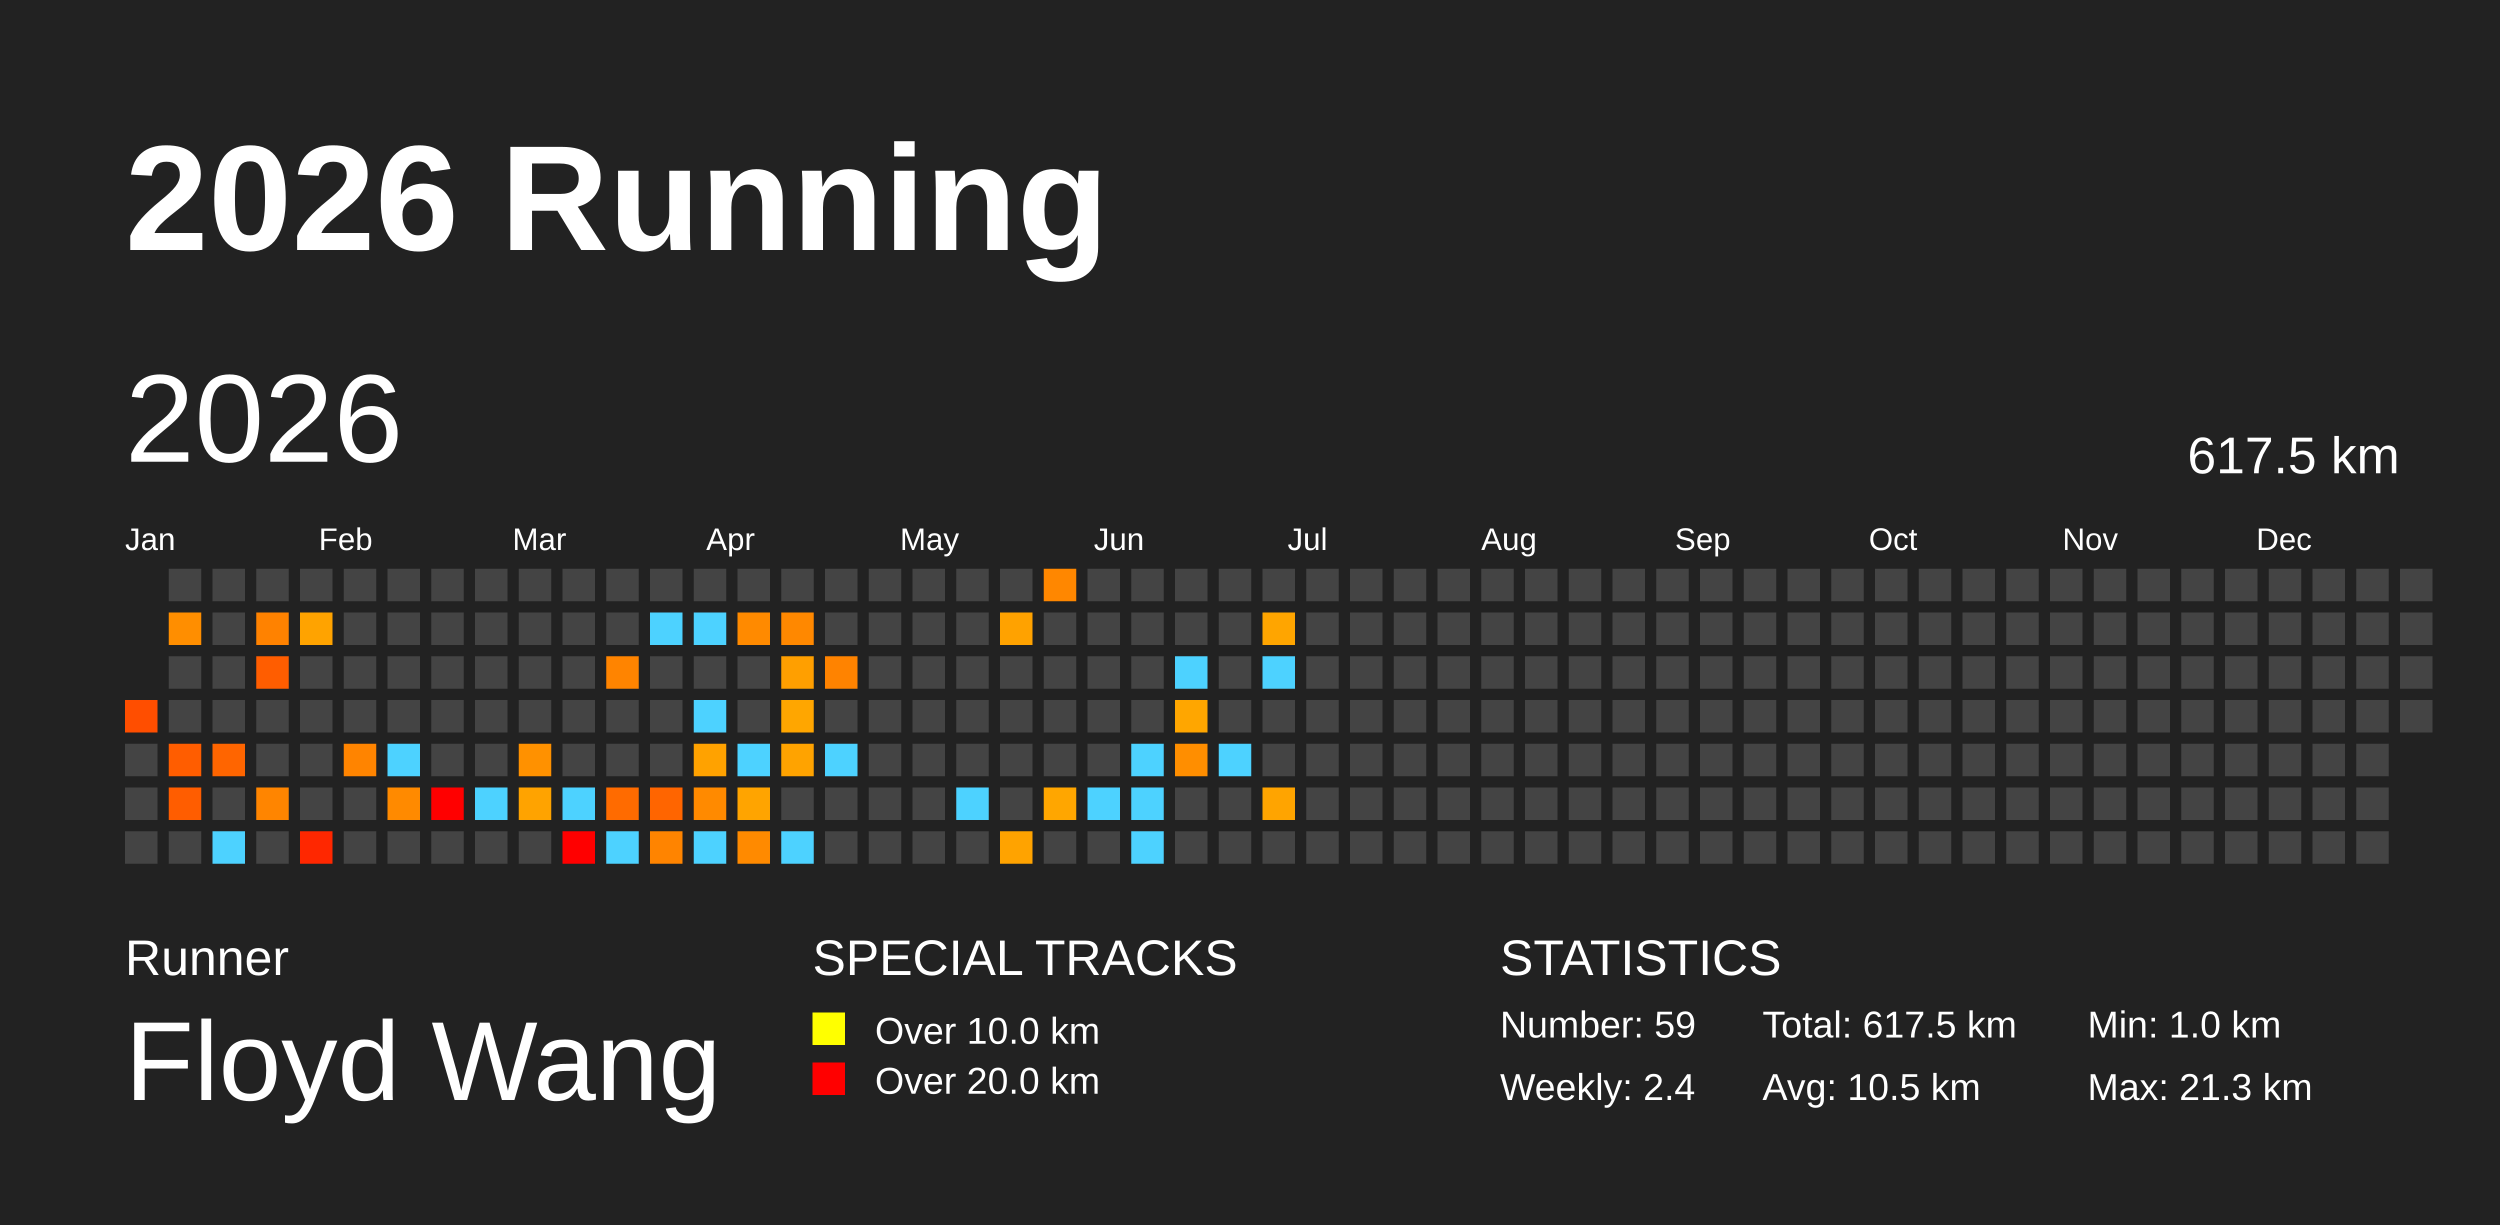
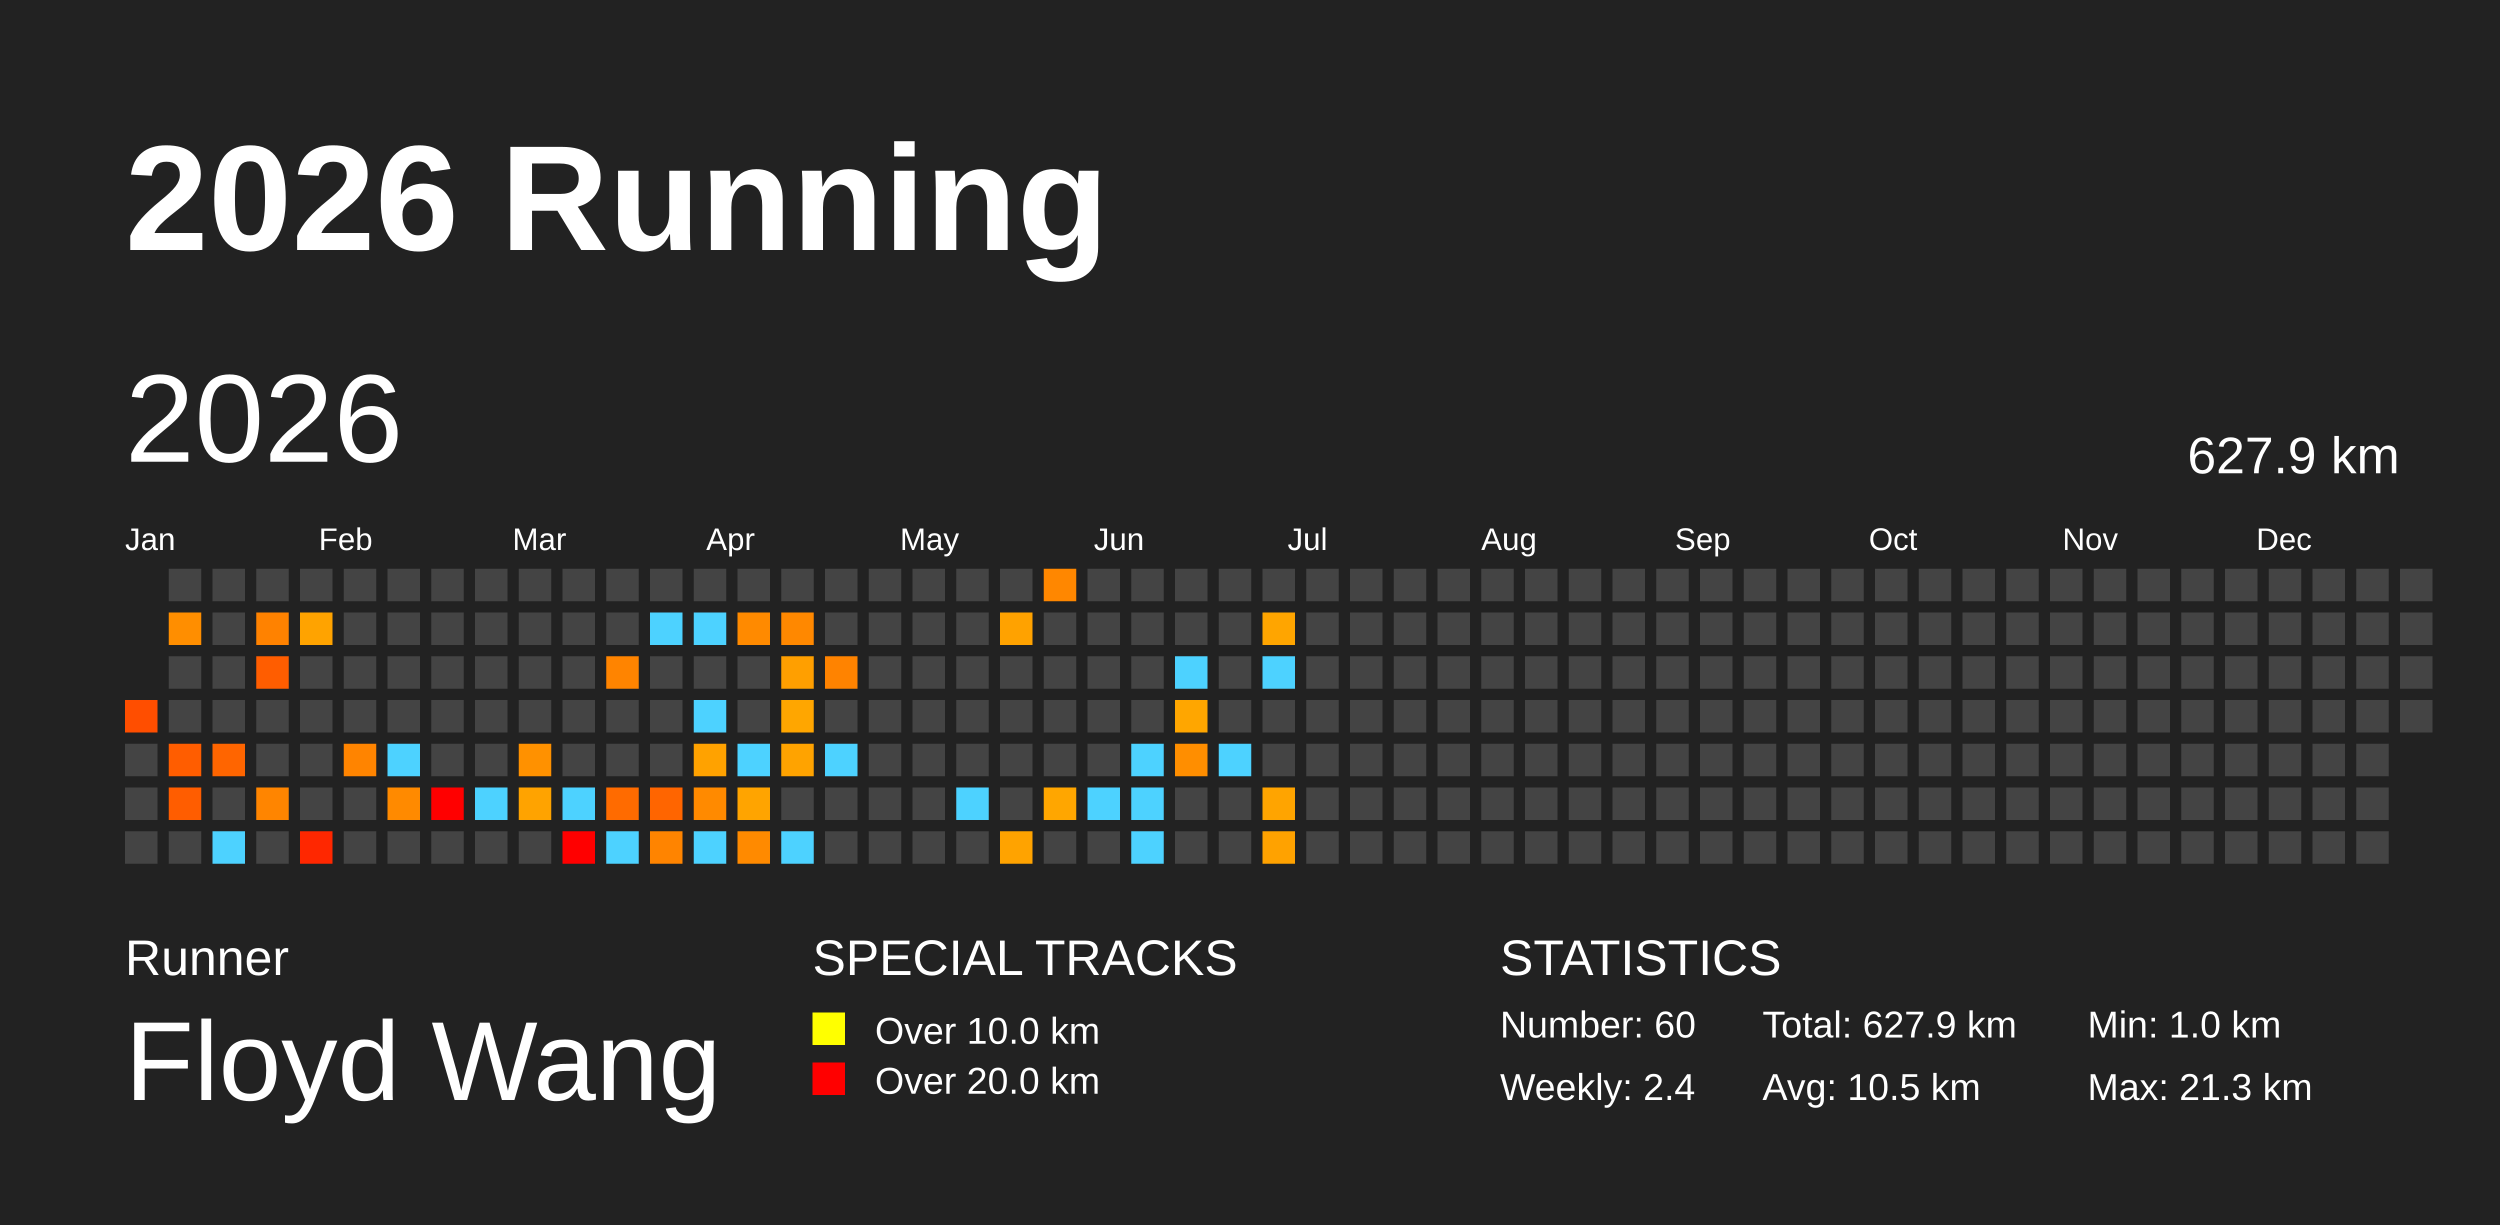
<svg xmlns="http://www.w3.org/2000/svg" baseProfile="full" height="98mm" version="1.1" viewBox="0,0,200,98" width="200mm">
  <defs />
  <rect fill="#222222" height="98" width="200" x="0" y="0" />
  <text fill="#FFFFFF" style="font-size:12px; font-family:Arial; font-weight:bold;" x="10" y="20">2026 Running</text>
  <text fill="#FFFFFF" style="font-size:4px; font-family:Arial" x="10" y="78">Runner</text>
  <text fill="#FFFFFF" style="font-size:9px; font-family:Arial" x="10" y="88">Floyd Wang</text>
  <text fill="#FFFFFF" style="font-size:4px; font-family:Arial" x="65" y="78">SPECIAL TRACKS</text>
  <rect fill="yellow" height="2.6" width="2.6" x="65" y="81" />
  <text fill="#FFFFFF" style="font-size:3px; font-family:Arial" x="70" y="83.5">Over 10.0 km</text>
  <rect fill="red" height="2.6" width="2.6" x="65" y="85" />
  <text fill="#FFFFFF" style="font-size:3px; font-family:Arial" x="70" y="87.5">Over 20.0 km</text>
  <text fill="#FFFFFF" style="font-size:4px; font-family:Arial" x="120" y="78">STATISTICS</text>
-   <text fill="#FFFFFF" style="font-size:3px; font-family:Arial" x="120" y="83">Number: 59</text>
+   <text fill="#FFFFFF" style="font-size:3px; font-family:Arial" x="120" y="83">Number: 60</text>
  <text fill="#FFFFFF" style="font-size:3px; font-family:Arial" x="120" y="88">Weekly: 2.4</text>
-   <text fill="#FFFFFF" style="font-size:3px; font-family:Arial" x="141" y="83">Total: 617.5 km</text>
+   <text fill="#FFFFFF" style="font-size:3px; font-family:Arial" x="141" y="83">Total: 627.9 km</text>
  <text fill="#FFFFFF" style="font-size:3px; font-family:Arial" x="141" y="88">Avg: 10.5 km</text>
  <text fill="#FFFFFF" style="font-size:3px; font-family:Arial" x="167" y="83">Min: 1.0 km</text>
  <text fill="#FFFFFF" style="font-size:3px; font-family:Arial" x="167" y="88">Max: 21.3 km</text>
  <text dominant-baseline="hanging" fill="#FFFFFF" style="font-size:10.0px; font-family:Arial;" x="10" y="30">2026</text>
-   <text dominant-baseline="hanging" fill="#FFFFFF" style="font-size:4.125px; font-family:Arial;" x="175" y="35">617.5 km</text>
+   <text dominant-baseline="hanging" fill="#FFFFFF" style="font-size:4.125px; font-family:Arial;" x="175" y="35">627.9 km</text>
  <text fill="#FFFFFF" style="font-size:2.5px; font-family:Arial" x="10.0" y="44">Jan</text>
  <text fill="#FFFFFF" style="font-size:2.5px; font-family:Arial" x="25.5" y="44">Feb</text>
  <text fill="#FFFFFF" style="font-size:2.5px; font-family:Arial" x="41.0" y="44">Mar</text>
  <text fill="#FFFFFF" style="font-size:2.5px; font-family:Arial" x="56.5" y="44">Apr</text>
  <text fill="#FFFFFF" style="font-size:2.5px; font-family:Arial" x="72.0" y="44">May</text>
  <text fill="#FFFFFF" style="font-size:2.5px; font-family:Arial" x="87.5" y="44">Jun</text>
  <text fill="#FFFFFF" style="font-size:2.5px; font-family:Arial" x="103.0" y="44">Jul</text>
  <text fill="#FFFFFF" style="font-size:2.5px; font-family:Arial" x="118.5" y="44">Aug</text>
  <text fill="#FFFFFF" style="font-size:2.5px; font-family:Arial" x="134.0" y="44">Sep</text>
  <text fill="#FFFFFF" style="font-size:2.5px; font-family:Arial" x="149.5" y="44">Oct</text>
  <text fill="#FFFFFF" style="font-size:2.5px; font-family:Arial" x="165.0" y="44">Nov</text>
  <text fill="#FFFFFF" style="font-size:2.5px; font-family:Arial" x="180.5" y="44">Dec</text>
  <rect fill="#ff4e00" height="2.6" width="2.6" x="10.0" y="56.0" />
  <rect fill="#444444" height="2.6" width="2.6" x="10.0" y="59.5" />
  <rect fill="#444444" height="2.6" width="2.6" x="10.0" y="63.0" />
  <rect fill="#444444" height="2.6" width="2.6" x="10.0" y="66.5" />
  <rect fill="#444444" height="2.6" width="2.6" x="13.5" y="45.5" />
  <rect fill="#ff8e00" height="2.6" width="2.6" x="13.5" y="49.0" />
  <rect fill="#444444" height="2.6" width="2.6" x="13.5" y="52.5" />
  <rect fill="#444444" height="2.6" width="2.6" x="13.5" y="56.0" />
  <rect fill="#ff5d00" height="2.6" width="2.6" x="13.5" y="59.5" />
  <rect fill="#ff5d00" height="2.6" width="2.6" x="13.5" y="63.0" />
  <rect fill="#444444" height="2.6" width="2.6" x="13.5" y="66.5" />
  <rect fill="#444444" height="2.6" width="2.6" x="17.0" y="45.5" />
  <rect fill="#444444" height="2.6" width="2.6" x="17.0" y="49.0" />
  <rect fill="#444444" height="2.6" width="2.6" x="17.0" y="52.5" />
  <rect fill="#444444" height="2.6" width="2.6" x="17.0" y="56.0" />
  <rect fill="#ff6500" height="2.6" width="2.6" x="17.0" y="59.5" />
  <rect fill="#444444" height="2.6" width="2.6" x="17.0" y="63.0" />
  <rect fill="#4dd2ff" height="2.6" width="2.6" x="17.0" y="66.5" />
  <rect fill="#444444" height="2.6" width="2.6" x="20.5" y="45.5" />
  <rect fill="#ff8200" height="2.6" width="2.6" x="20.5" y="49.0" />
  <rect fill="#ff5d00" height="2.6" width="2.6" x="20.5" y="52.5" />
  <rect fill="#444444" height="2.6" width="2.6" x="20.5" y="56.0" />
  <rect fill="#444444" height="2.6" width="2.6" x="20.5" y="59.5" />
  <rect fill="#ff8500" height="2.6" width="2.6" x="20.5" y="63.0" />
  <rect fill="#444444" height="2.6" width="2.6" x="20.5" y="66.5" />
  <rect fill="#444444" height="2.6" width="2.6" x="24.0" y="45.5" />
  <rect fill="#ffa300" height="2.6" width="2.6" x="24.0" y="49.0" />
  <rect fill="#444444" height="2.6" width="2.6" x="24.0" y="52.5" />
  <rect fill="#444444" height="2.6" width="2.6" x="24.0" y="56.0" />
  <rect fill="#444444" height="2.6" width="2.6" x="24.0" y="59.5" />
  <rect fill="#444444" height="2.6" width="2.6" x="24.0" y="63.0" />
  <rect fill="#ff2700" height="2.6" width="2.6" x="24.0" y="66.5" />
  <rect fill="#444444" height="2.6" width="2.6" x="27.5" y="45.5" />
  <rect fill="#444444" height="2.6" width="2.6" x="27.5" y="49.0" />
  <rect fill="#444444" height="2.6" width="2.6" x="27.5" y="52.5" />
  <rect fill="#444444" height="2.6" width="2.6" x="27.5" y="56.0" />
  <rect fill="#ff8400" height="2.6" width="2.6" x="27.5" y="59.5" />
  <rect fill="#444444" height="2.6" width="2.6" x="27.5" y="63.0" />
  <rect fill="#444444" height="2.6" width="2.6" x="27.5" y="66.5" />
  <rect fill="#444444" height="2.6" width="2.6" x="31.0" y="45.5" />
  <rect fill="#444444" height="2.6" width="2.6" x="31.0" y="49.0" />
  <rect fill="#444444" height="2.6" width="2.6" x="31.0" y="52.5" />
  <rect fill="#444444" height="2.6" width="2.6" x="31.0" y="56.0" />
  <rect fill="#4dd2ff" height="2.6" width="2.6" x="31.0" y="59.5" />
  <rect fill="#ff8a00" height="2.6" width="2.6" x="31.0" y="63.0" />
  <rect fill="#444444" height="2.6" width="2.6" x="31.0" y="66.5" />
  <rect fill="#444444" height="2.6" width="2.6" x="34.5" y="45.5" />
  <rect fill="#444444" height="2.6" width="2.6" x="34.5" y="49.0" />
  <rect fill="#444444" height="2.6" width="2.6" x="34.5" y="52.5" />
  <rect fill="#444444" height="2.6" width="2.6" x="34.5" y="56.0" />
  <rect fill="#444444" height="2.6" width="2.6" x="34.5" y="59.5" />
  <rect fill="red" height="2.6" width="2.6" x="34.5" y="63.0" />
  <rect fill="#444444" height="2.6" width="2.6" x="34.5" y="66.5" />
  <rect fill="#444444" height="2.6" width="2.6" x="38.0" y="45.5" />
  <rect fill="#444444" height="2.6" width="2.6" x="38.0" y="49.0" />
  <rect fill="#444444" height="2.6" width="2.6" x="38.0" y="52.5" />
  <rect fill="#444444" height="2.6" width="2.6" x="38.0" y="56.0" />
  <rect fill="#444444" height="2.6" width="2.6" x="38.0" y="59.5" />
  <rect fill="#4dd2ff" height="2.6" width="2.6" x="38.0" y="63.0" />
  <rect fill="#444444" height="2.6" width="2.6" x="38.0" y="66.5" />
  <rect fill="#444444" height="2.6" width="2.6" x="41.5" y="45.5" />
  <rect fill="#444444" height="2.6" width="2.6" x="41.5" y="49.0" />
  <rect fill="#444444" height="2.6" width="2.6" x="41.5" y="52.5" />
  <rect fill="#444444" height="2.6" width="2.6" x="41.5" y="56.0" />
  <rect fill="#ff9100" height="2.6" width="2.6" x="41.5" y="59.5" />
  <rect fill="#ffa300" height="2.6" width="2.6" x="41.5" y="63.0" />
  <rect fill="#444444" height="2.6" width="2.6" x="41.5" y="66.5" />
  <rect fill="#444444" height="2.6" width="2.6" x="45.0" y="45.5" />
  <rect fill="#444444" height="2.6" width="2.6" x="45.0" y="49.0" />
  <rect fill="#444444" height="2.6" width="2.6" x="45.0" y="52.5" />
  <rect fill="#444444" height="2.6" width="2.6" x="45.0" y="56.0" />
  <rect fill="#444444" height="2.6" width="2.6" x="45.0" y="59.5" />
  <rect fill="#4dd2ff" height="2.6" width="2.6" x="45.0" y="63.0" />
  <rect fill="red" height="2.6" width="2.6" x="45.0" y="66.5" />
  <rect fill="#444444" height="2.6" width="2.6" x="48.5" y="45.5" />
  <rect fill="#444444" height="2.6" width="2.6" x="48.5" y="49.0" />
  <rect fill="#ff8400" height="2.6" width="2.6" x="48.5" y="52.5" />
  <rect fill="#444444" height="2.6" width="2.6" x="48.5" y="56.0" />
  <rect fill="#444444" height="2.6" width="2.6" x="48.5" y="59.5" />
  <rect fill="#ff6b00" height="2.6" width="2.6" x="48.5" y="63.0" />
  <rect fill="#4dd2ff" height="2.6" width="2.6" x="48.5" y="66.5" />
  <rect fill="#444444" height="2.6" width="2.6" x="52.0" y="45.5" />
  <rect fill="#4dd2ff" height="2.6" width="2.6" x="52.0" y="49.0" />
  <rect fill="#444444" height="2.6" width="2.6" x="52.0" y="52.5" />
  <rect fill="#444444" height="2.6" width="2.6" x="52.0" y="56.0" />
  <rect fill="#444444" height="2.6" width="2.6" x="52.0" y="59.5" />
  <rect fill="#ff6500" height="2.6" width="2.6" x="52.0" y="63.0" />
  <rect fill="#ff8400" height="2.6" width="2.6" x="52.0" y="66.5" />
  <rect fill="#444444" height="2.6" width="2.6" x="55.5" y="45.5" />
  <rect fill="#4dd2ff" height="2.6" width="2.6" x="55.5" y="49.0" />
  <rect fill="#444444" height="2.6" width="2.6" x="55.5" y="52.5" />
  <rect fill="#4dd2ff" height="2.6" width="2.6" x="55.5" y="56.0" />
  <rect fill="#ffa200" height="2.6" width="2.6" x="55.5" y="59.5" />
  <rect fill="#ff8a00" height="2.6" width="2.6" x="55.5" y="63.0" />
  <rect fill="#4dd2ff" height="2.6" width="2.6" x="55.5" y="66.5" />
  <rect fill="#444444" height="2.6" width="2.6" x="59.0" y="45.5" />
  <rect fill="#ff8a00" height="2.6" width="2.6" x="59.0" y="49.0" />
  <rect fill="#444444" height="2.6" width="2.6" x="59.0" y="52.5" />
  <rect fill="#444444" height="2.6" width="2.6" x="59.0" y="56.0" />
  <rect fill="#4dd2ff" height="2.6" width="2.6" x="59.0" y="59.5" />
  <rect fill="#ffa400" height="2.6" width="2.6" x="59.0" y="63.0" />
  <rect fill="#ff8a00" height="2.6" width="2.6" x="59.0" y="66.5" />
  <rect fill="#444444" height="2.6" width="2.6" x="62.5" y="45.5" />
  <rect fill="#ff8800" height="2.6" width="2.6" x="62.5" y="49.0" />
  <rect fill="#ff9f00" height="2.6" width="2.6" x="62.5" y="52.5" />
  <rect fill="#ffa600" height="2.6" width="2.6" x="62.5" y="56.0" />
  <rect fill="#ffa300" height="2.6" width="2.6" x="62.5" y="59.5" />
  <rect fill="#444444" height="2.6" width="2.6" x="62.5" y="63.0" />
  <rect fill="#4dd2ff" height="2.6" width="2.6" x="62.5" y="66.5" />
  <rect fill="#444444" height="2.6" width="2.6" x="66.0" y="45.5" />
  <rect fill="#444444" height="2.6" width="2.6" x="66.0" y="49.0" />
  <rect fill="#ff8300" height="2.6" width="2.6" x="66.0" y="52.5" />
  <rect fill="#444444" height="2.6" width="2.6" x="66.0" y="56.0" />
  <rect fill="#4dd2ff" height="2.6" width="2.6" x="66.0" y="59.5" />
  <rect fill="#444444" height="2.6" width="2.6" x="66.0" y="63.0" />
  <rect fill="#444444" height="2.6" width="2.6" x="66.0" y="66.5" />
  <rect fill="#444444" height="2.6" width="2.6" x="69.5" y="45.5" />
  <rect fill="#444444" height="2.6" width="2.6" x="69.5" y="49.0" />
  <rect fill="#444444" height="2.6" width="2.6" x="69.5" y="52.5" />
  <rect fill="#444444" height="2.6" width="2.6" x="69.5" y="56.0" />
  <rect fill="#444444" height="2.6" width="2.6" x="69.5" y="59.5" />
  <rect fill="#444444" height="2.6" width="2.6" x="69.5" y="63.0" />
  <rect fill="#444444" height="2.6" width="2.6" x="69.5" y="66.5" />
  <rect fill="#444444" height="2.6" width="2.6" x="73.0" y="45.5" />
  <rect fill="#444444" height="2.6" width="2.6" x="73.0" y="49.0" />
  <rect fill="#444444" height="2.6" width="2.6" x="73.0" y="52.5" />
  <rect fill="#444444" height="2.6" width="2.6" x="73.0" y="56.0" />
  <rect fill="#444444" height="2.6" width="2.6" x="73.0" y="59.5" />
  <rect fill="#444444" height="2.6" width="2.6" x="73.0" y="63.0" />
  <rect fill="#444444" height="2.6" width="2.6" x="73.0" y="66.5" />
  <rect fill="#444444" height="2.6" width="2.6" x="76.5" y="45.5" />
  <rect fill="#444444" height="2.6" width="2.6" x="76.5" y="49.0" />
  <rect fill="#444444" height="2.6" width="2.6" x="76.5" y="52.5" />
  <rect fill="#444444" height="2.6" width="2.6" x="76.5" y="56.0" />
  <rect fill="#444444" height="2.6" width="2.6" x="76.5" y="59.5" />
  <rect fill="#4dd2ff" height="2.6" width="2.6" x="76.5" y="63.0" />
  <rect fill="#444444" height="2.6" width="2.6" x="76.5" y="66.5" />
  <rect fill="#444444" height="2.6" width="2.6" x="80.0" y="45.5" />
  <rect fill="#ffa200" height="2.6" width="2.6" x="80.0" y="49.0" />
  <rect fill="#444444" height="2.6" width="2.6" x="80.0" y="52.5" />
  <rect fill="#444444" height="2.6" width="2.6" x="80.0" y="56.0" />
  <rect fill="#444444" height="2.6" width="2.6" x="80.0" y="59.5" />
  <rect fill="#444444" height="2.6" width="2.6" x="80.0" y="63.0" />
  <rect fill="#ffa300" height="2.6" width="2.6" x="80.0" y="66.5" />
  <rect fill="#ff8700" height="2.6" width="2.6" x="83.5" y="45.5" />
  <rect fill="#444444" height="2.6" width="2.6" x="83.5" y="49.0" />
  <rect fill="#444444" height="2.6" width="2.6" x="83.5" y="52.5" />
  <rect fill="#444444" height="2.6" width="2.6" x="83.5" y="56.0" />
  <rect fill="#444444" height="2.6" width="2.6" x="83.5" y="59.5" />
  <rect fill="#ffa600" height="2.6" width="2.6" x="83.5" y="63.0" />
  <rect fill="#444444" height="2.6" width="2.6" x="83.5" y="66.5" />
  <rect fill="#444444" height="2.6" width="2.6" x="87.0" y="45.5" />
  <rect fill="#444444" height="2.6" width="2.6" x="87.0" y="49.0" />
  <rect fill="#444444" height="2.6" width="2.6" x="87.0" y="52.5" />
  <rect fill="#444444" height="2.6" width="2.6" x="87.0" y="56.0" />
  <rect fill="#444444" height="2.6" width="2.6" x="87.0" y="59.5" />
  <rect fill="#4dd2ff" height="2.6" width="2.6" x="87.0" y="63.0" />
  <rect fill="#444444" height="2.6" width="2.6" x="87.0" y="66.5" />
  <rect fill="#444444" height="2.6" width="2.6" x="90.5" y="45.5" />
  <rect fill="#444444" height="2.6" width="2.6" x="90.5" y="49.0" />
  <rect fill="#444444" height="2.6" width="2.6" x="90.5" y="52.5" />
  <rect fill="#444444" height="2.6" width="2.6" x="90.5" y="56.0" />
  <rect fill="#4dd2ff" height="2.6" width="2.6" x="90.5" y="59.5" />
  <rect fill="#4dd2ff" height="2.6" width="2.6" x="90.5" y="63.0" />
  <rect fill="#4dd2ff" height="2.6" width="2.6" x="90.5" y="66.5" />
  <rect fill="#444444" height="2.6" width="2.6" x="94.0" y="45.5" />
  <rect fill="#444444" height="2.6" width="2.6" x="94.0" y="49.0" />
  <rect fill="#4dd2ff" height="2.6" width="2.6" x="94.0" y="52.5" />
  <rect fill="#ffa600" height="2.6" width="2.6" x="94.0" y="56.0" />
  <rect fill="#ff8e00" height="2.6" width="2.6" x="94.0" y="59.5" />
  <rect fill="#444444" height="2.6" width="2.6" x="94.0" y="63.0" />
  <rect fill="#444444" height="2.6" width="2.6" x="94.0" y="66.5" />
  <rect fill="#444444" height="2.6" width="2.6" x="97.5" y="45.5" />
  <rect fill="#444444" height="2.6" width="2.6" x="97.5" y="49.0" />
  <rect fill="#444444" height="2.6" width="2.6" x="97.5" y="52.5" />
  <rect fill="#444444" height="2.6" width="2.6" x="97.5" y="56.0" />
  <rect fill="#4dd2ff" height="2.6" width="2.6" x="97.5" y="59.5" />
  <rect fill="#444444" height="2.6" width="2.6" x="97.5" y="63.0" />
  <rect fill="#444444" height="2.6" width="2.6" x="97.5" y="66.5" />
  <rect fill="#444444" height="2.6" width="2.6" x="101.0" y="45.5" />
  <rect fill="#ffa500" height="2.6" width="2.6" x="101.0" y="49.0" />
  <rect fill="#4dd2ff" height="2.6" width="2.6" x="101.0" y="52.5" />
  <rect fill="#444444" height="2.6" width="2.6" x="101.0" y="56.0" />
  <rect fill="#444444" height="2.6" width="2.6" x="101.0" y="59.5" />
  <rect fill="#ffa400" height="2.6" width="2.6" x="101.0" y="63.0" />
-   <rect fill="#444444" height="2.6" width="2.6" x="101.0" y="66.5" />
+   <rect fill="#ffa200" height="2.6" width="2.6" x="101.0" y="66.5" />
  <rect fill="#444444" height="2.6" width="2.6" x="104.5" y="45.5" />
  <rect fill="#444444" height="2.6" width="2.6" x="104.5" y="49.0" />
  <rect fill="#444444" height="2.6" width="2.6" x="104.5" y="52.5" />
  <rect fill="#444444" height="2.6" width="2.6" x="104.5" y="56.0" />
  <rect fill="#444444" height="2.6" width="2.6" x="104.5" y="59.5" />
  <rect fill="#444444" height="2.6" width="2.6" x="104.5" y="63.0" />
  <rect fill="#444444" height="2.6" width="2.6" x="104.5" y="66.5" />
  <rect fill="#444444" height="2.6" width="2.6" x="108.0" y="45.5" />
  <rect fill="#444444" height="2.6" width="2.6" x="108.0" y="49.0" />
  <rect fill="#444444" height="2.6" width="2.6" x="108.0" y="52.5" />
  <rect fill="#444444" height="2.6" width="2.6" x="108.0" y="56.0" />
  <rect fill="#444444" height="2.6" width="2.6" x="108.0" y="59.5" />
  <rect fill="#444444" height="2.6" width="2.6" x="108.0" y="63.0" />
  <rect fill="#444444" height="2.6" width="2.6" x="108.0" y="66.5" />
  <rect fill="#444444" height="2.6" width="2.6" x="111.5" y="45.5" />
  <rect fill="#444444" height="2.6" width="2.6" x="111.5" y="49.0" />
  <rect fill="#444444" height="2.6" width="2.6" x="111.5" y="52.5" />
  <rect fill="#444444" height="2.6" width="2.6" x="111.5" y="56.0" />
  <rect fill="#444444" height="2.6" width="2.6" x="111.5" y="59.5" />
  <rect fill="#444444" height="2.6" width="2.6" x="111.5" y="63.0" />
  <rect fill="#444444" height="2.6" width="2.6" x="111.5" y="66.5" />
  <rect fill="#444444" height="2.6" width="2.6" x="115.0" y="45.5" />
  <rect fill="#444444" height="2.6" width="2.6" x="115.0" y="49.0" />
  <rect fill="#444444" height="2.6" width="2.6" x="115.0" y="52.5" />
  <rect fill="#444444" height="2.6" width="2.6" x="115.0" y="56.0" />
  <rect fill="#444444" height="2.6" width="2.6" x="115.0" y="59.5" />
  <rect fill="#444444" height="2.6" width="2.6" x="115.0" y="63.0" />
  <rect fill="#444444" height="2.6" width="2.6" x="115.0" y="66.5" />
  <rect fill="#444444" height="2.6" width="2.6" x="118.5" y="45.5" />
  <rect fill="#444444" height="2.6" width="2.6" x="118.5" y="49.0" />
  <rect fill="#444444" height="2.6" width="2.6" x="118.5" y="52.5" />
  <rect fill="#444444" height="2.6" width="2.6" x="118.5" y="56.0" />
  <rect fill="#444444" height="2.6" width="2.6" x="118.5" y="59.5" />
  <rect fill="#444444" height="2.6" width="2.6" x="118.5" y="63.0" />
  <rect fill="#444444" height="2.6" width="2.6" x="118.5" y="66.5" />
  <rect fill="#444444" height="2.6" width="2.6" x="122.0" y="45.5" />
  <rect fill="#444444" height="2.6" width="2.6" x="122.0" y="49.0" />
  <rect fill="#444444" height="2.6" width="2.6" x="122.0" y="52.5" />
  <rect fill="#444444" height="2.6" width="2.6" x="122.0" y="56.0" />
  <rect fill="#444444" height="2.6" width="2.6" x="122.0" y="59.5" />
  <rect fill="#444444" height="2.6" width="2.6" x="122.0" y="63.0" />
  <rect fill="#444444" height="2.6" width="2.6" x="122.0" y="66.5" />
  <rect fill="#444444" height="2.6" width="2.6" x="125.5" y="45.5" />
  <rect fill="#444444" height="2.6" width="2.6" x="125.5" y="49.0" />
  <rect fill="#444444" height="2.6" width="2.6" x="125.5" y="52.5" />
  <rect fill="#444444" height="2.6" width="2.6" x="125.5" y="56.0" />
  <rect fill="#444444" height="2.6" width="2.6" x="125.5" y="59.5" />
  <rect fill="#444444" height="2.6" width="2.6" x="125.5" y="63.0" />
  <rect fill="#444444" height="2.6" width="2.6" x="125.5" y="66.5" />
  <rect fill="#444444" height="2.6" width="2.6" x="129.0" y="45.5" />
  <rect fill="#444444" height="2.6" width="2.6" x="129.0" y="49.0" />
  <rect fill="#444444" height="2.6" width="2.6" x="129.0" y="52.5" />
  <rect fill="#444444" height="2.6" width="2.6" x="129.0" y="56.0" />
  <rect fill="#444444" height="2.6" width="2.6" x="129.0" y="59.5" />
  <rect fill="#444444" height="2.6" width="2.6" x="129.0" y="63.0" />
  <rect fill="#444444" height="2.6" width="2.6" x="129.0" y="66.5" />
  <rect fill="#444444" height="2.6" width="2.6" x="132.5" y="45.5" />
  <rect fill="#444444" height="2.6" width="2.6" x="132.5" y="49.0" />
  <rect fill="#444444" height="2.6" width="2.6" x="132.5" y="52.5" />
  <rect fill="#444444" height="2.6" width="2.6" x="132.5" y="56.0" />
  <rect fill="#444444" height="2.6" width="2.6" x="132.5" y="59.5" />
  <rect fill="#444444" height="2.6" width="2.6" x="132.5" y="63.0" />
  <rect fill="#444444" height="2.6" width="2.6" x="132.5" y="66.5" />
  <rect fill="#444444" height="2.6" width="2.6" x="136.0" y="45.5" />
  <rect fill="#444444" height="2.6" width="2.6" x="136.0" y="49.0" />
  <rect fill="#444444" height="2.6" width="2.6" x="136.0" y="52.5" />
  <rect fill="#444444" height="2.6" width="2.6" x="136.0" y="56.0" />
  <rect fill="#444444" height="2.6" width="2.6" x="136.0" y="59.5" />
  <rect fill="#444444" height="2.6" width="2.6" x="136.0" y="63.0" />
  <rect fill="#444444" height="2.6" width="2.6" x="136.0" y="66.5" />
  <rect fill="#444444" height="2.6" width="2.6" x="139.5" y="45.5" />
  <rect fill="#444444" height="2.6" width="2.6" x="139.5" y="49.0" />
  <rect fill="#444444" height="2.6" width="2.6" x="139.5" y="52.5" />
  <rect fill="#444444" height="2.6" width="2.6" x="139.5" y="56.0" />
  <rect fill="#444444" height="2.6" width="2.6" x="139.5" y="59.5" />
  <rect fill="#444444" height="2.6" width="2.6" x="139.5" y="63.0" />
  <rect fill="#444444" height="2.6" width="2.6" x="139.5" y="66.5" />
  <rect fill="#444444" height="2.6" width="2.6" x="143.0" y="45.5" />
  <rect fill="#444444" height="2.6" width="2.6" x="143.0" y="49.0" />
  <rect fill="#444444" height="2.6" width="2.6" x="143.0" y="52.5" />
  <rect fill="#444444" height="2.6" width="2.6" x="143.0" y="56.0" />
  <rect fill="#444444" height="2.6" width="2.6" x="143.0" y="59.5" />
  <rect fill="#444444" height="2.6" width="2.6" x="143.0" y="63.0" />
  <rect fill="#444444" height="2.6" width="2.6" x="143.0" y="66.5" />
  <rect fill="#444444" height="2.6" width="2.6" x="146.5" y="45.5" />
  <rect fill="#444444" height="2.6" width="2.6" x="146.5" y="49.0" />
  <rect fill="#444444" height="2.6" width="2.6" x="146.5" y="52.5" />
  <rect fill="#444444" height="2.6" width="2.6" x="146.5" y="56.0" />
  <rect fill="#444444" height="2.6" width="2.6" x="146.5" y="59.5" />
  <rect fill="#444444" height="2.6" width="2.6" x="146.5" y="63.0" />
  <rect fill="#444444" height="2.6" width="2.6" x="146.5" y="66.5" />
  <rect fill="#444444" height="2.6" width="2.6" x="150.0" y="45.5" />
  <rect fill="#444444" height="2.6" width="2.6" x="150.0" y="49.0" />
  <rect fill="#444444" height="2.6" width="2.6" x="150.0" y="52.5" />
  <rect fill="#444444" height="2.6" width="2.6" x="150.0" y="56.0" />
  <rect fill="#444444" height="2.6" width="2.6" x="150.0" y="59.5" />
  <rect fill="#444444" height="2.6" width="2.6" x="150.0" y="63.0" />
  <rect fill="#444444" height="2.6" width="2.6" x="150.0" y="66.5" />
  <rect fill="#444444" height="2.6" width="2.6" x="153.5" y="45.5" />
  <rect fill="#444444" height="2.6" width="2.6" x="153.5" y="49.0" />
  <rect fill="#444444" height="2.6" width="2.6" x="153.5" y="52.5" />
  <rect fill="#444444" height="2.6" width="2.6" x="153.5" y="56.0" />
  <rect fill="#444444" height="2.6" width="2.6" x="153.5" y="59.5" />
  <rect fill="#444444" height="2.6" width="2.6" x="153.5" y="63.0" />
  <rect fill="#444444" height="2.6" width="2.6" x="153.5" y="66.5" />
  <rect fill="#444444" height="2.6" width="2.6" x="157.0" y="45.5" />
  <rect fill="#444444" height="2.6" width="2.6" x="157.0" y="49.0" />
  <rect fill="#444444" height="2.6" width="2.6" x="157.0" y="52.5" />
  <rect fill="#444444" height="2.6" width="2.6" x="157.0" y="56.0" />
  <rect fill="#444444" height="2.6" width="2.6" x="157.0" y="59.5" />
  <rect fill="#444444" height="2.6" width="2.6" x="157.0" y="63.0" />
  <rect fill="#444444" height="2.6" width="2.6" x="157.0" y="66.5" />
  <rect fill="#444444" height="2.6" width="2.6" x="160.5" y="45.5" />
  <rect fill="#444444" height="2.6" width="2.6" x="160.5" y="49.0" />
  <rect fill="#444444" height="2.6" width="2.6" x="160.5" y="52.5" />
  <rect fill="#444444" height="2.6" width="2.6" x="160.5" y="56.0" />
  <rect fill="#444444" height="2.6" width="2.6" x="160.5" y="59.5" />
  <rect fill="#444444" height="2.6" width="2.6" x="160.5" y="63.0" />
  <rect fill="#444444" height="2.6" width="2.6" x="160.5" y="66.5" />
  <rect fill="#444444" height="2.6" width="2.6" x="164.0" y="45.5" />
  <rect fill="#444444" height="2.6" width="2.6" x="164.0" y="49.0" />
  <rect fill="#444444" height="2.6" width="2.6" x="164.0" y="52.5" />
  <rect fill="#444444" height="2.6" width="2.6" x="164.0" y="56.0" />
  <rect fill="#444444" height="2.6" width="2.6" x="164.0" y="59.5" />
  <rect fill="#444444" height="2.6" width="2.6" x="164.0" y="63.0" />
  <rect fill="#444444" height="2.6" width="2.6" x="164.0" y="66.5" />
  <rect fill="#444444" height="2.6" width="2.6" x="167.5" y="45.5" />
  <rect fill="#444444" height="2.6" width="2.6" x="167.5" y="49.0" />
  <rect fill="#444444" height="2.6" width="2.6" x="167.5" y="52.5" />
  <rect fill="#444444" height="2.6" width="2.6" x="167.5" y="56.0" />
  <rect fill="#444444" height="2.6" width="2.6" x="167.5" y="59.5" />
  <rect fill="#444444" height="2.6" width="2.6" x="167.5" y="63.0" />
  <rect fill="#444444" height="2.6" width="2.6" x="167.5" y="66.5" />
  <rect fill="#444444" height="2.6" width="2.6" x="171.0" y="45.5" />
  <rect fill="#444444" height="2.6" width="2.6" x="171.0" y="49.0" />
  <rect fill="#444444" height="2.6" width="2.6" x="171.0" y="52.5" />
  <rect fill="#444444" height="2.6" width="2.6" x="171.0" y="56.0" />
  <rect fill="#444444" height="2.6" width="2.6" x="171.0" y="59.5" />
  <rect fill="#444444" height="2.6" width="2.6" x="171.0" y="63.0" />
  <rect fill="#444444" height="2.6" width="2.6" x="171.0" y="66.5" />
  <rect fill="#444444" height="2.6" width="2.6" x="174.5" y="45.5" />
  <rect fill="#444444" height="2.6" width="2.6" x="174.5" y="49.0" />
  <rect fill="#444444" height="2.6" width="2.6" x="174.5" y="52.5" />
  <rect fill="#444444" height="2.6" width="2.6" x="174.5" y="56.0" />
  <rect fill="#444444" height="2.6" width="2.6" x="174.5" y="59.5" />
  <rect fill="#444444" height="2.6" width="2.6" x="174.5" y="63.0" />
  <rect fill="#444444" height="2.6" width="2.6" x="174.5" y="66.5" />
  <rect fill="#444444" height="2.6" width="2.6" x="178.0" y="45.5" />
  <rect fill="#444444" height="2.6" width="2.6" x="178.0" y="49.0" />
  <rect fill="#444444" height="2.6" width="2.6" x="178.0" y="52.5" />
  <rect fill="#444444" height="2.6" width="2.6" x="178.0" y="56.0" />
  <rect fill="#444444" height="2.6" width="2.6" x="178.0" y="59.5" />
  <rect fill="#444444" height="2.6" width="2.6" x="178.0" y="63.0" />
  <rect fill="#444444" height="2.6" width="2.6" x="178.0" y="66.5" />
  <rect fill="#444444" height="2.6" width="2.6" x="181.5" y="45.5" />
  <rect fill="#444444" height="2.6" width="2.6" x="181.5" y="49.0" />
  <rect fill="#444444" height="2.6" width="2.6" x="181.5" y="52.5" />
  <rect fill="#444444" height="2.6" width="2.6" x="181.5" y="56.0" />
  <rect fill="#444444" height="2.6" width="2.6" x="181.5" y="59.5" />
  <rect fill="#444444" height="2.6" width="2.6" x="181.5" y="63.0" />
  <rect fill="#444444" height="2.6" width="2.6" x="181.5" y="66.5" />
  <rect fill="#444444" height="2.6" width="2.6" x="185.0" y="45.5" />
  <rect fill="#444444" height="2.6" width="2.6" x="185.0" y="49.0" />
  <rect fill="#444444" height="2.6" width="2.6" x="185.0" y="52.5" />
  <rect fill="#444444" height="2.6" width="2.6" x="185.0" y="56.0" />
  <rect fill="#444444" height="2.6" width="2.6" x="185.0" y="59.5" />
  <rect fill="#444444" height="2.6" width="2.6" x="185.0" y="63.0" />
  <rect fill="#444444" height="2.6" width="2.6" x="185.0" y="66.5" />
  <rect fill="#444444" height="2.6" width="2.6" x="188.5" y="45.5" />
  <rect fill="#444444" height="2.6" width="2.6" x="188.5" y="49.0" />
  <rect fill="#444444" height="2.6" width="2.6" x="188.5" y="52.5" />
  <rect fill="#444444" height="2.6" width="2.6" x="188.5" y="56.0" />
  <rect fill="#444444" height="2.6" width="2.6" x="188.5" y="59.5" />
  <rect fill="#444444" height="2.6" width="2.6" x="188.5" y="63.0" />
  <rect fill="#444444" height="2.6" width="2.6" x="188.5" y="66.5" />
  <rect fill="#444444" height="2.6" width="2.6" x="192.0" y="45.5" />
  <rect fill="#444444" height="2.6" width="2.6" x="192.0" y="49.0" />
  <rect fill="#444444" height="2.6" width="2.6" x="192.0" y="52.5" />
  <rect fill="#444444" height="2.6" width="2.6" x="192.0" y="56.0" />
</svg>
